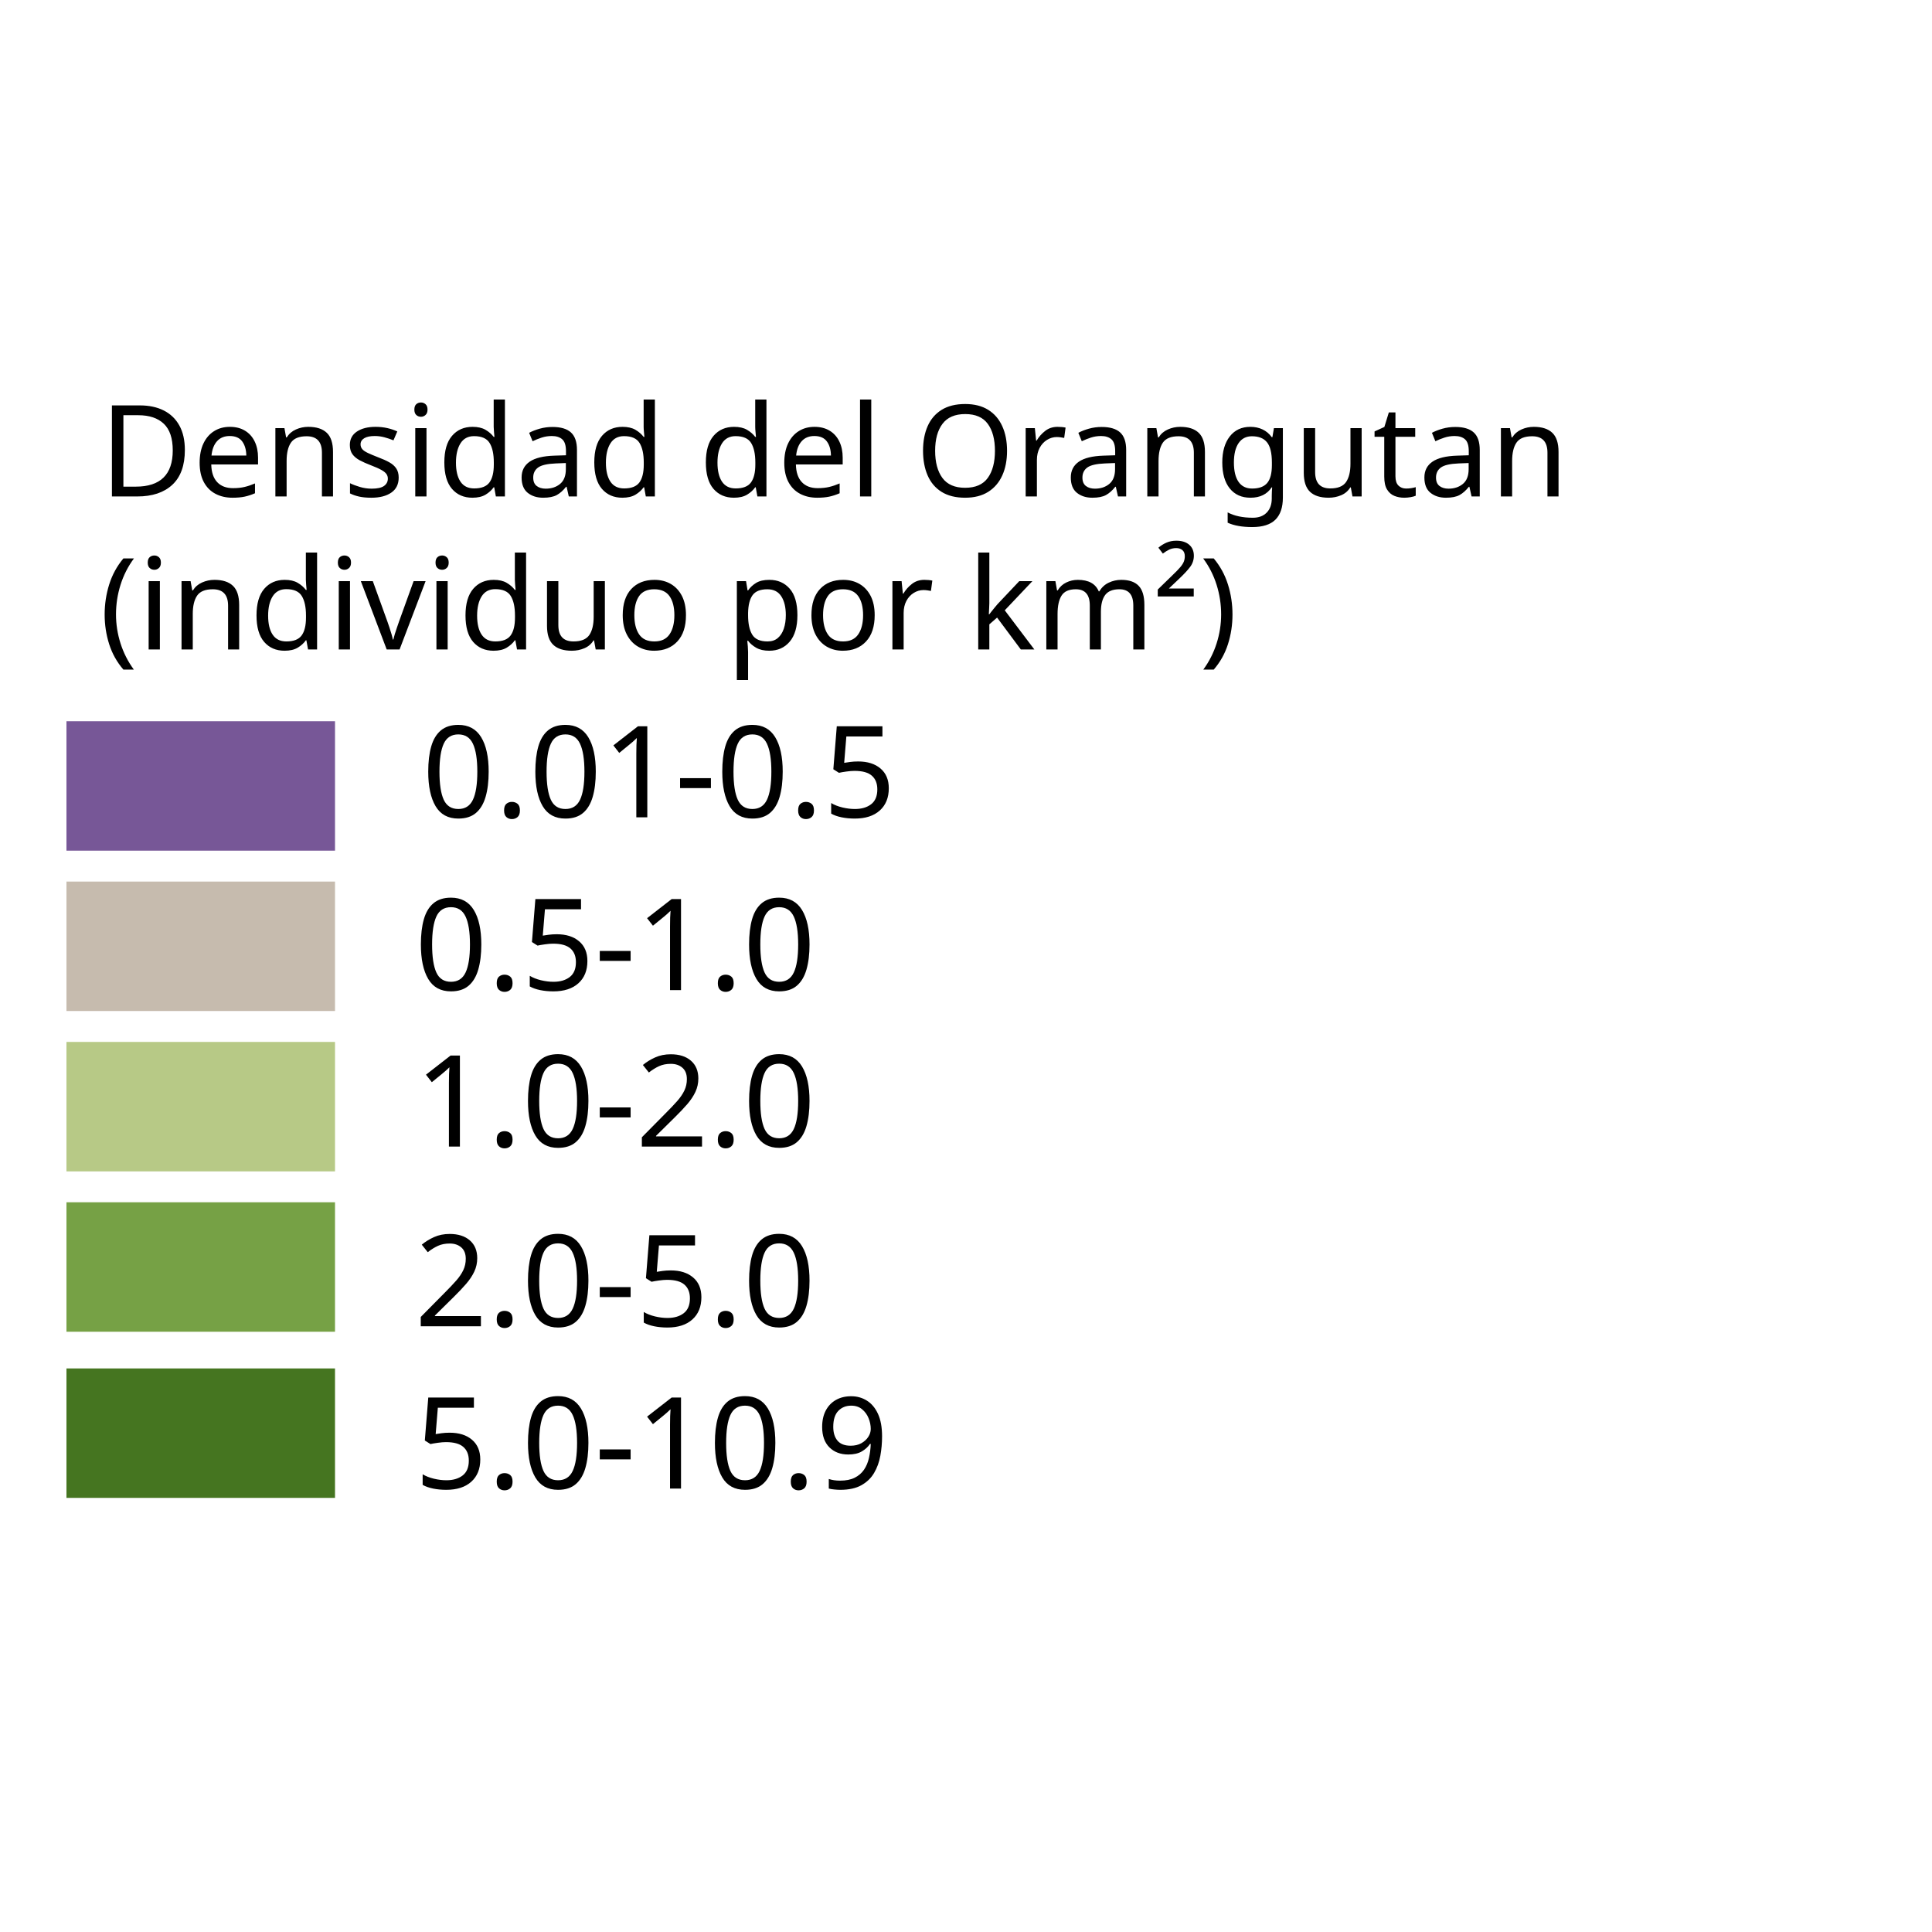
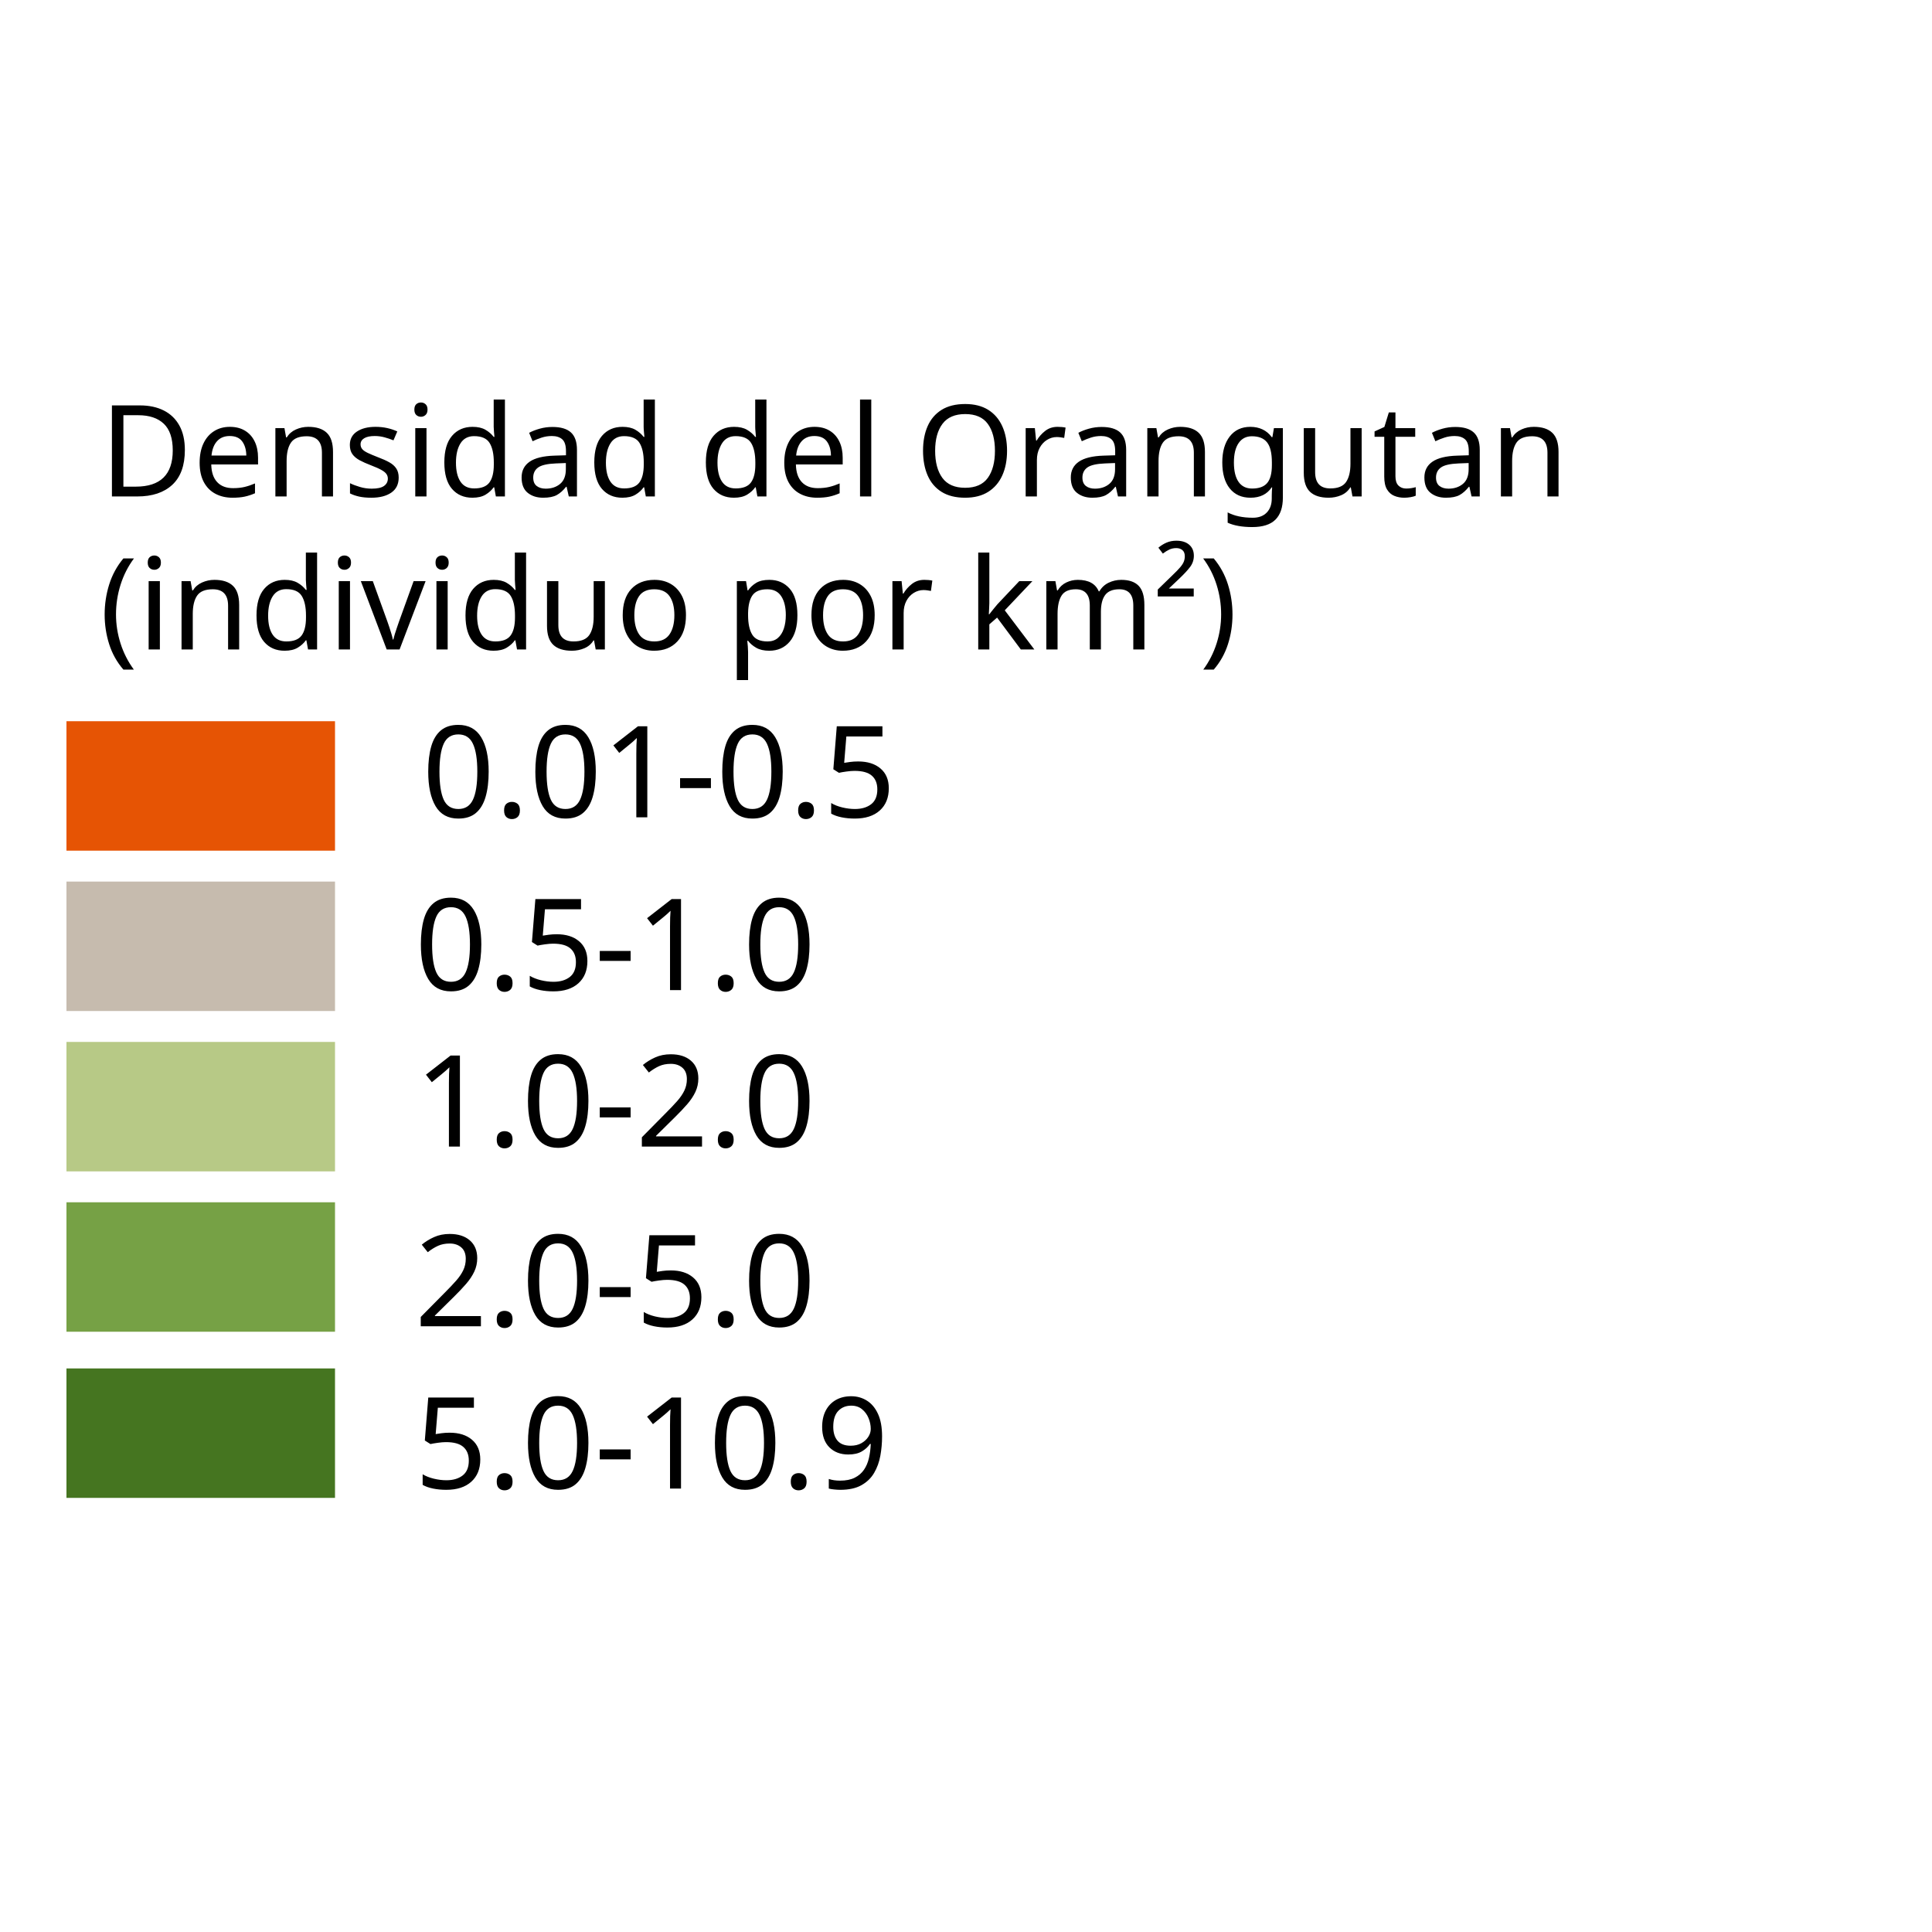
<svg xmlns="http://www.w3.org/2000/svg" version="1.1" id="Capa_1" x="0px" y="0px" viewBox="0 0 1000 1000" style="enable-background:new 0 0 1000 1000;" xml:space="preserve">
  <style type="text/css">
	.st0{fill:#457520;}
	.st1{fill:#76A145;}
	.st2{fill:#B7C986;}
	.st3{fill:#C6BBAE;}
- 	.st4{fill:#775797;}
+ 	.st4{fill:#E65404;}
	.st5{fill:none;}
	.st6{font-family:'Roboto-Bold';}
	.st7{font-size:66px;}
	.st8{font-family:'Roboto-Regular';}
</style>
  <rect x="34.4" y="708.3" class="st0" width="139" height="67" />
  <rect x="34.4" y="622.3" class="st1" width="139" height="67" />
  <rect x="34.4" y="539.3" class="st2" width="139" height="67" />
  <rect x="34.4" y="456.3" class="st3" width="139" height="67" />
  <rect x="34.4" y="373.3" class="st4" width="139" height="67" />
  <rect x="51.5" y="207.5" class="st5" width="913.1" height="179.9" />
-   <text transform="matrix(1 0 0 1 51.5273 256.9639)">
-     <tspan x="0" y="0" class="st6 st7">Densidad del Orangutan </tspan>
-     <tspan x="0" y="79.2" class="st8 st7">(individuo por km²)</tspan>
-   </text>
+   <text transform="matrix(1 0 0 1 51.5273 256.9639)" class="st6 st7">Densidad del Orangutan </text>
+   <text transform="matrix(1 0 0 1 51.5273 336.1639)" class="st8 st7">(individuo por km²)</text>
  <rect x="218.4" y="373.5" class="st5" width="350.8" height="83.8" />
  <text transform="matrix(1 0 0 1 218.4184 423.0367)" class="st6 st7">0.01-0.5</text>
  <rect x="214.6" y="637" class="st5" width="350.8" height="83.8" />
  <text transform="matrix(1 0 0 1 214.6092 686.4716)" class="st6 st7">2.0-5.0</text>
  <rect x="214.6" y="463" class="st5" width="350.8" height="83.8" />
  <text transform="matrix(1 0 0 1 214.6091 512.4718)" class="st6 st7">0.5-1.0</text>
  <rect x="214.6" y="544" class="st5" width="350.8" height="83.8" />
  <text transform="matrix(1 0 0 1 214.6091 593.4718)" class="st6 st7">1.0-2.0</text>
  <rect x="214.6" y="721" class="st5" width="350.8" height="83.8" />
  <text transform="matrix(1 0 0 1 214.6091 770.4718)" class="st6 st7">5.0-10.9</text>
</svg>
